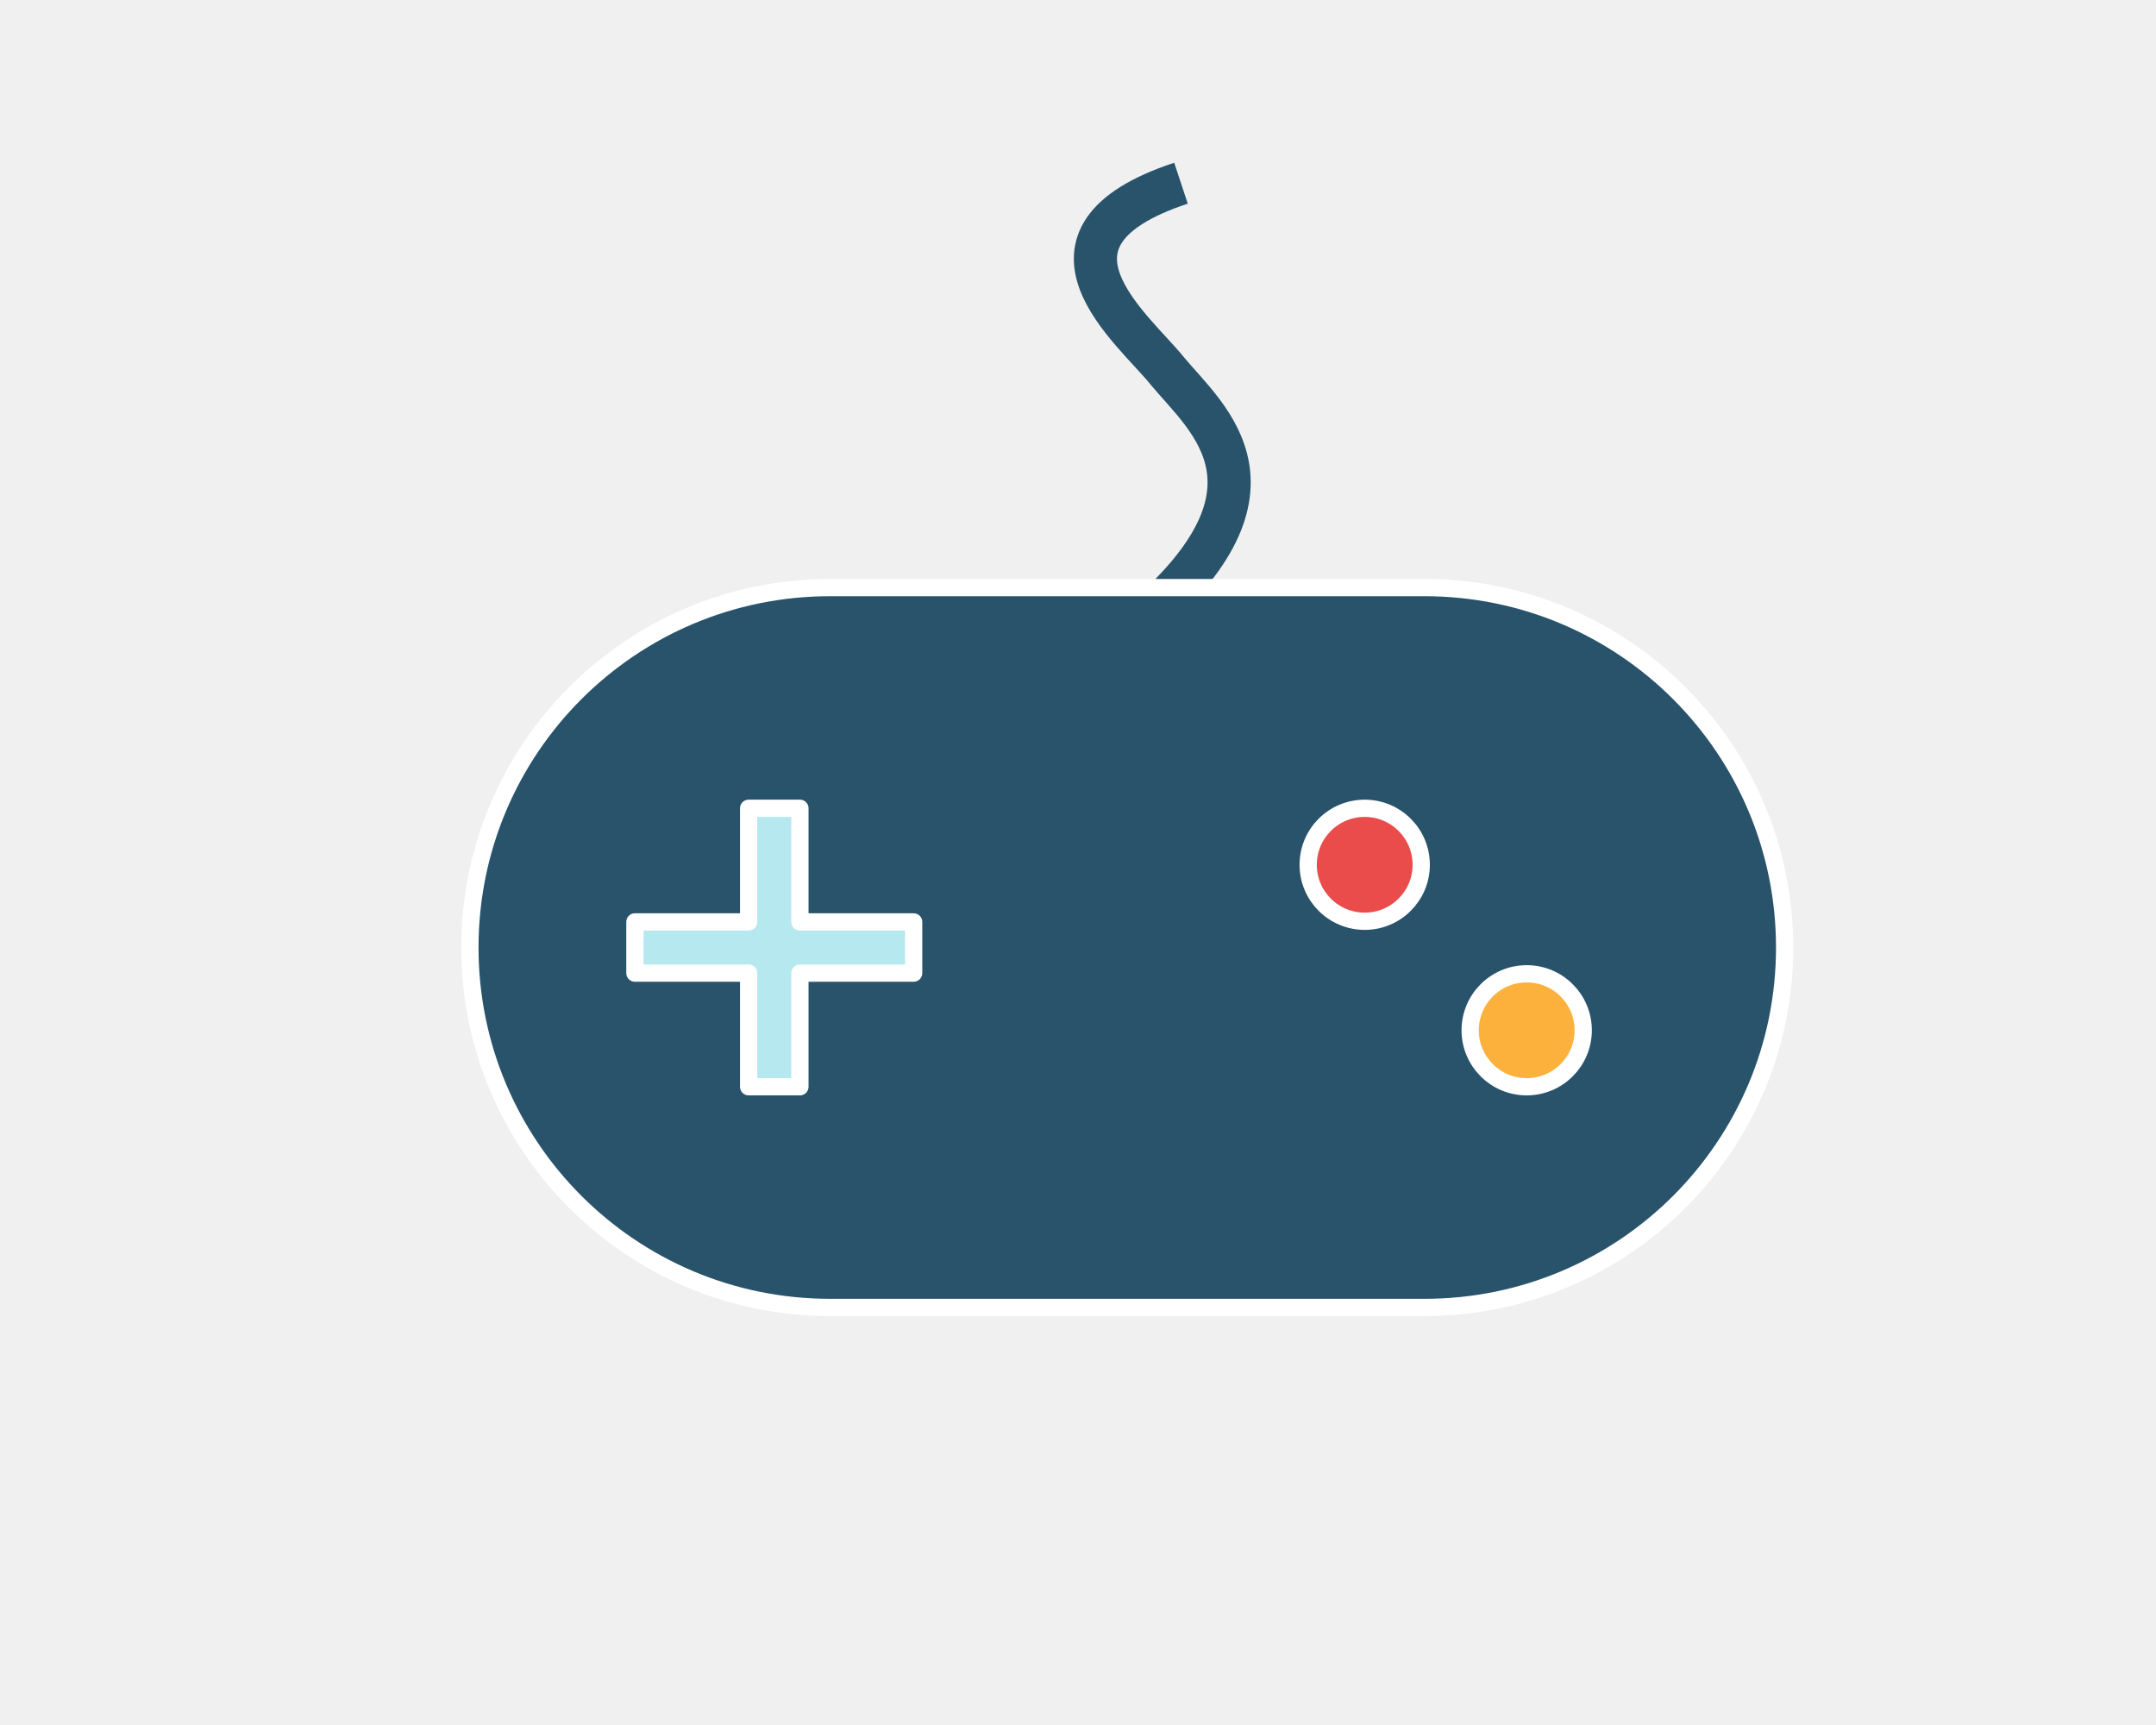
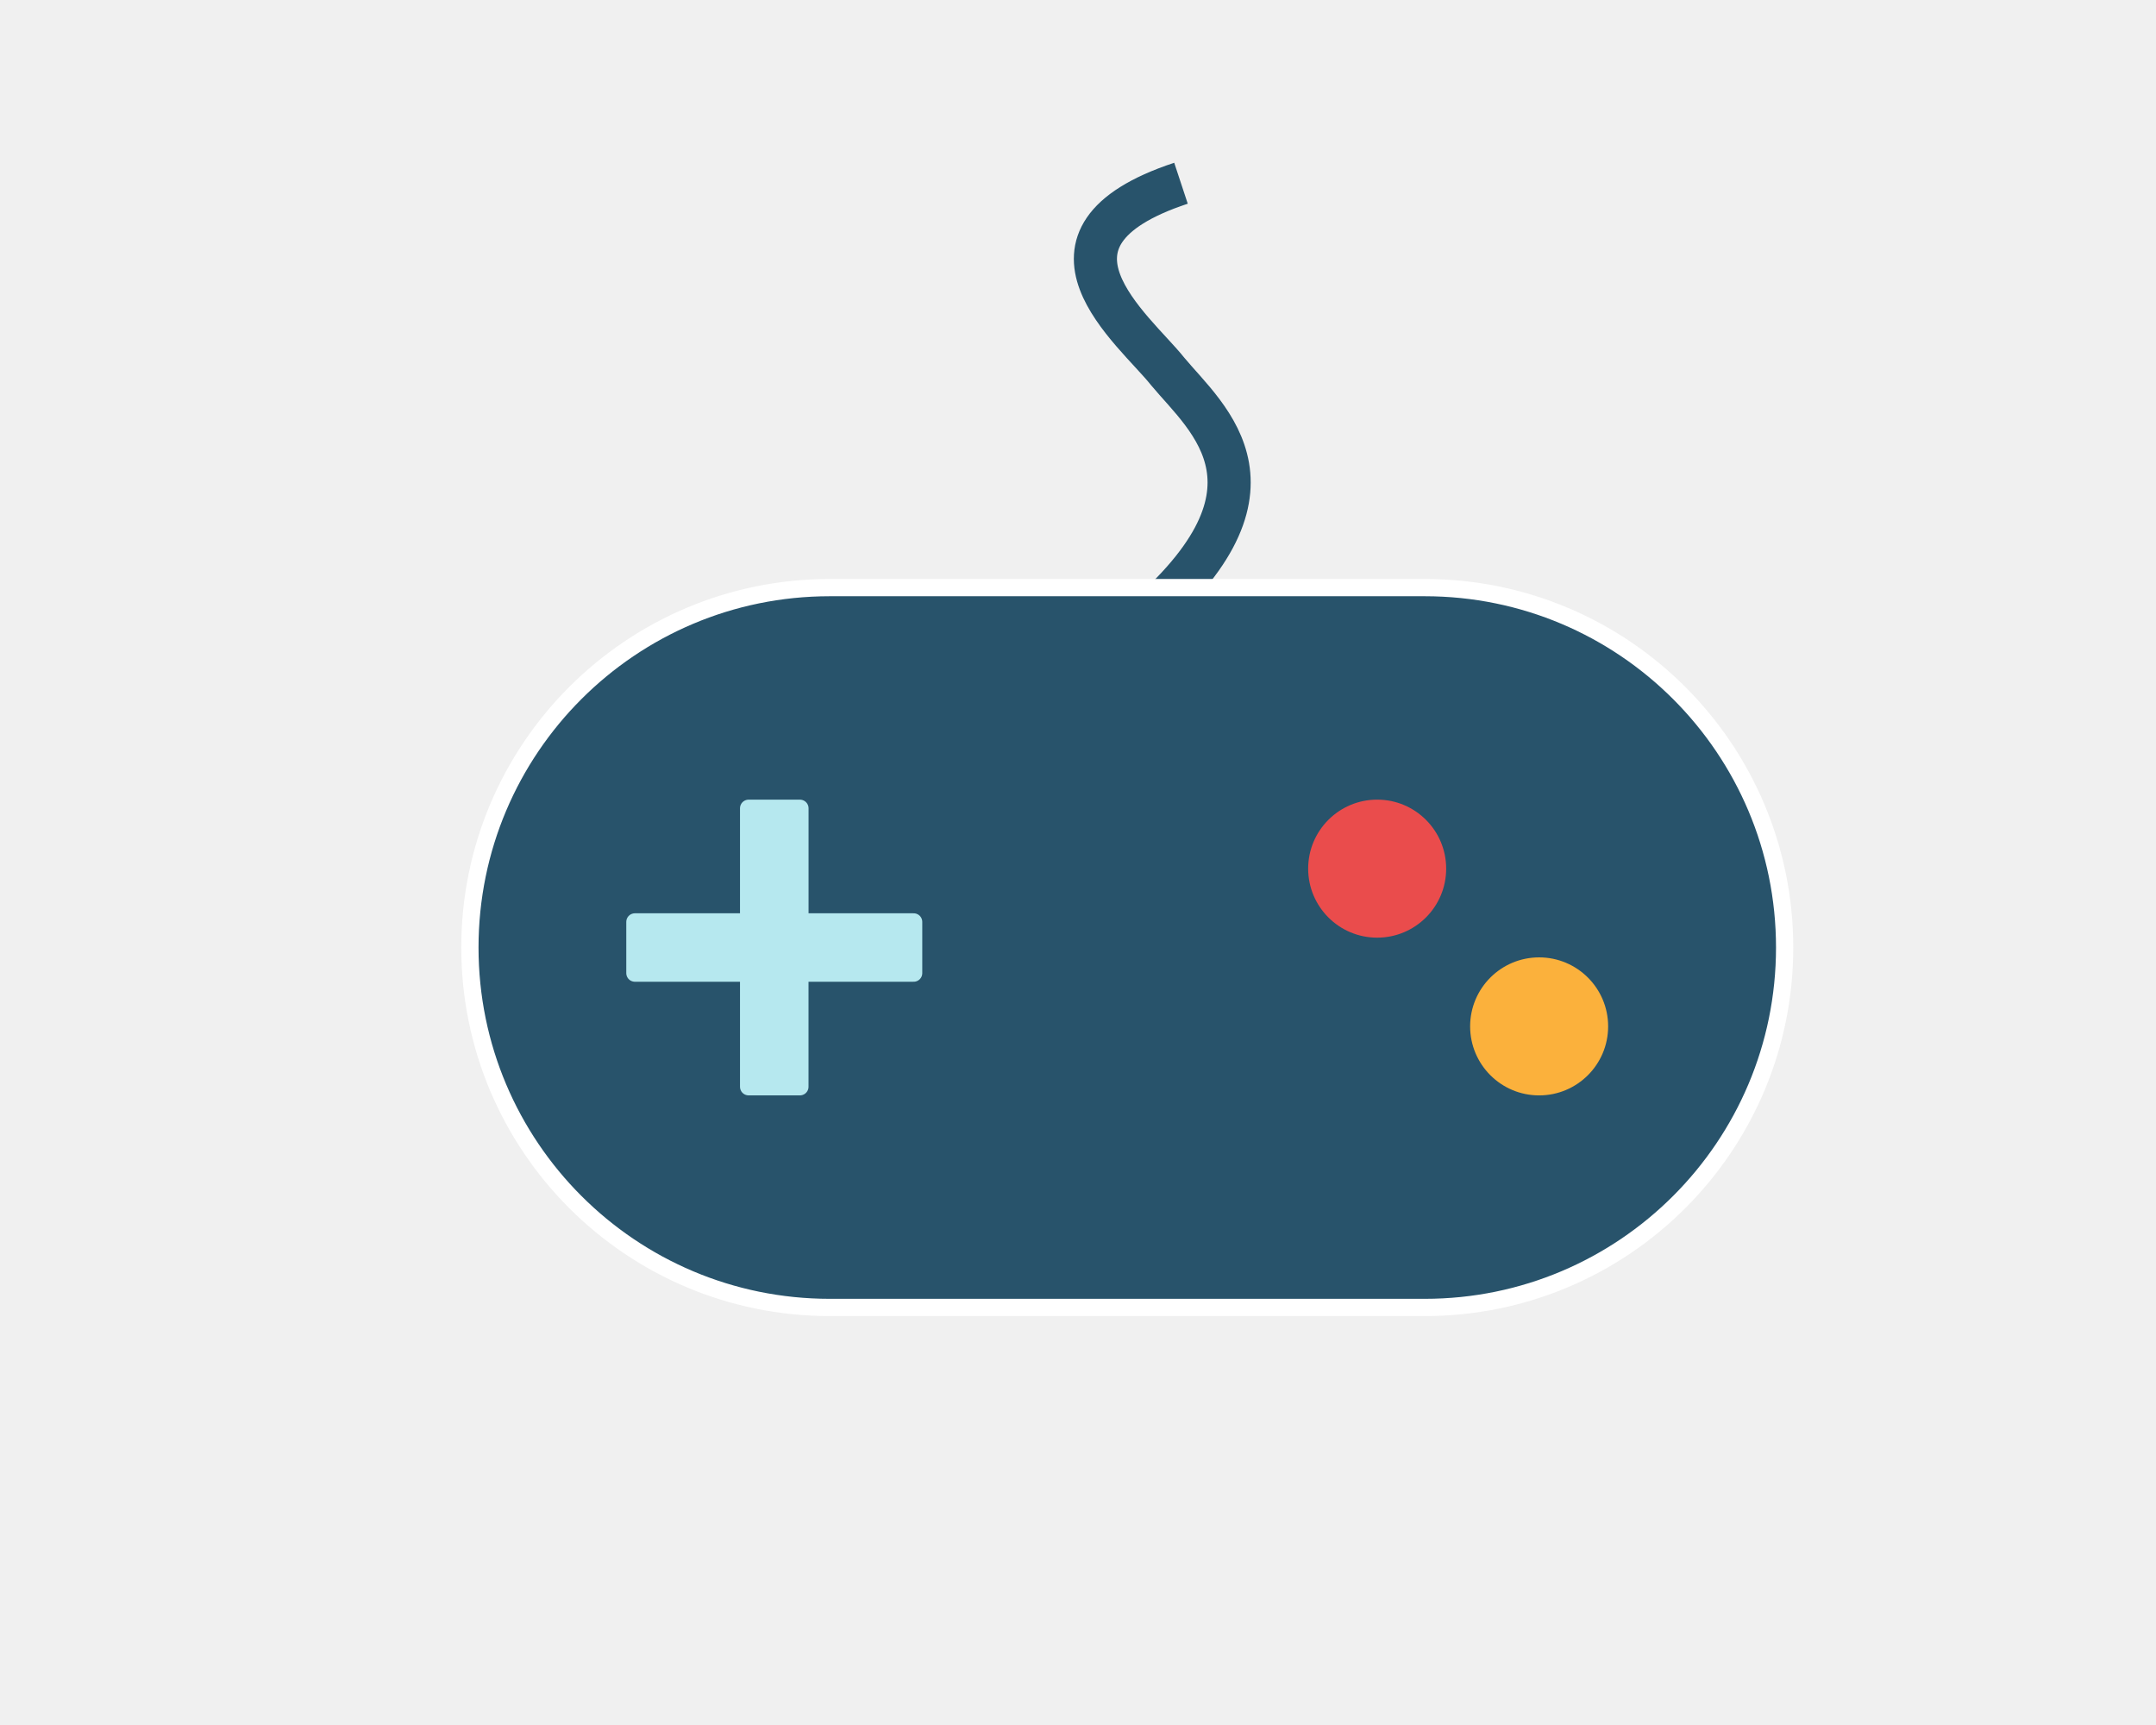
- <svg xmlns="http://www.w3.org/2000/svg" id="svg8" version="1.1" viewBox="0 0 66.146 52.917" height="200" width="250">
+ <svg xmlns="http://www.w3.org/2000/svg" width="250" height="200" viewBox="0 0 66.146 52.917" version="1.1" id="svg8">
  <defs id="defs2">
-     <marker style="overflow:visible" id="EmptyTriangleOutL" refX="0" refY="0" orient="auto">
-       <path transform="matrix(0.8,0,0,0.8,-4.8,0)" style="fill:#ffffff;fill-rule:evenodd;stroke:#000000;stroke-width:1pt;stroke-opacity:1" d="M 5.77,0 -2.88,5 V -5 Z" id="path1151" />
+     <marker orient="auto" refY="0" refX="0" id="EmptyTriangleOutL" style="overflow:visible">
+       <path id="path1151" d="M 5.77,0 -2.88,5 V -5 Z" style="fill:#ffffff;fill-rule:evenodd;stroke:#000000;stroke-width:1pt;stroke-opacity:1" transform="matrix(0.8,0,0,0.8,-4.8,0)" />
    </marker>
-     <marker style="overflow:visible" id="TriangleOutL" refX="0" refY="0" orient="auto">
-       <path transform="scale(0.8)" style="fill:#000000;fill-opacity:1;fill-rule:evenodd;stroke:#000000;stroke-width:1pt;stroke-opacity:1" d="M 5.77,0 -2.88,5 V -5 Z" id="path1133" />
+     <marker orient="auto" refY="0" refX="0" id="TriangleOutL" style="overflow:visible">
+       <path id="path1133" d="M 5.77,0 -2.88,5 V -5 Z" style="fill:#000000;fill-opacity:1;fill-rule:evenodd;stroke:#000000;stroke-width:1pt;stroke-opacity:1" transform="scale(0.8)" />
    </marker>
-     <marker style="overflow:visible" id="Tail" refX="0" refY="0" orient="auto">
-       <g style="fill:#000000;fill-opacity:1;stroke:#000000;stroke-opacity:1" transform="scale(-1.2)" id="g1039">
-         <path style="fill:#000000;fill-opacity:1;fill-rule:evenodd;stroke:#000000;stroke-width:0.8;stroke-linecap:round;stroke-opacity:1" d="M -3.805,-3.959 0.544,0" id="path1027" />
-         <path style="fill:#000000;fill-opacity:1;fill-rule:evenodd;stroke:#000000;stroke-width:0.8;stroke-linecap:round;stroke-opacity:1" d="M -1.287,-3.959 3.062,0" id="path1029" />
-         <path style="fill:#000000;fill-opacity:1;fill-rule:evenodd;stroke:#000000;stroke-width:0.8;stroke-linecap:round;stroke-opacity:1" d="M 1.305,-3.959 5.654,0" id="path1031" />
-         <path style="fill:#000000;fill-opacity:1;fill-rule:evenodd;stroke:#000000;stroke-width:0.8;stroke-linecap:round;stroke-opacity:1" d="M -3.805,4.178 0.544,0.22" id="path1033" />
-         <path style="fill:#000000;fill-opacity:1;fill-rule:evenodd;stroke:#000000;stroke-width:0.8;stroke-linecap:round;stroke-opacity:1" d="M -1.287,4.178 3.062,0.22" id="path1035" />
-         <path style="fill:#000000;fill-opacity:1;fill-rule:evenodd;stroke:#000000;stroke-width:0.8;stroke-linecap:round;stroke-opacity:1" d="M 1.305,4.178 5.654,0.22" id="path1037" />
+     <marker orient="auto" refY="0" refX="0" id="Tail" style="overflow:visible">
+       <g id="g1039" transform="scale(-1.2)" style="fill:#000000;fill-opacity:1;stroke:#000000;stroke-opacity:1">
+         <path id="path1027" d="M -3.805,-3.959 0.544,0" style="fill:#000000;fill-opacity:1;fill-rule:evenodd;stroke:#000000;stroke-width:0.8;stroke-linecap:round;stroke-opacity:1" />
+         <path id="path1029" d="M -1.287,-3.959 3.062,0" style="fill:#000000;fill-opacity:1;fill-rule:evenodd;stroke:#000000;stroke-width:0.8;stroke-linecap:round;stroke-opacity:1" />
+         <path id="path1031" d="M 1.305,-3.959 5.654,0" style="fill:#000000;fill-opacity:1;fill-rule:evenodd;stroke:#000000;stroke-width:0.8;stroke-linecap:round;stroke-opacity:1" />
+         <path id="path1033" d="M -3.805,4.178 0.544,0.22" style="fill:#000000;fill-opacity:1;fill-rule:evenodd;stroke:#000000;stroke-width:0.8;stroke-linecap:round;stroke-opacity:1" />
+         <path id="path1035" d="M -1.287,4.178 3.062,0.22" style="fill:#000000;fill-opacity:1;fill-rule:evenodd;stroke:#000000;stroke-width:0.8;stroke-linecap:round;stroke-opacity:1" />
+         <path id="path1037" d="M 1.305,4.178 5.654,0.22" style="fill:#000000;fill-opacity:1;fill-rule:evenodd;stroke:#000000;stroke-width:0.8;stroke-linecap:round;stroke-opacity:1" />
      </g>
    </marker>
-     <marker style="overflow:visible" id="marker1275" refX="0" refY="0" orient="auto">
-       <path transform="matrix(-1.1,0,0,-1.1,-1.1,0)" d="M 8.719,4.034 -2.207,0.016 8.719,-4.002 c -1.745,2.372 -1.735,5.617 -6e-7,8.035 z" style="fill:#000000;fill-opacity:1;fill-rule:evenodd;stroke:#000000;stroke-width:0.625;stroke-linejoin:round;stroke-opacity:1" id="path1273" />
+     <marker orient="auto" refY="0" refX="0" id="marker1275" style="overflow:visible">
+       <path id="path1273" style="fill:#000000;fill-opacity:1;fill-rule:evenodd;stroke:#000000;stroke-width:0.625;stroke-linejoin:round;stroke-opacity:1" d="M 8.719,4.034 -2.207,0.016 8.719,-4.002 c -1.745,2.372 -1.735,5.617 -6e-7,8.035 z" transform="matrix(-1.1,0,0,-1.1,-1.1,0)" />
    </marker>
-     <marker style="overflow:visible" id="Arrow2Lend" refX="0" refY="0" orient="auto">
-       <path transform="matrix(-1.1,0,0,-1.1,-1.1,0)" d="M 8.719,4.034 -2.207,0.016 8.719,-4.002 c -1.745,2.372 -1.735,5.617 -6e-7,8.035 z" style="fill:#000000;fill-opacity:1;fill-rule:evenodd;stroke:#000000;stroke-width:0.625;stroke-linejoin:round;stroke-opacity:1" id="path1012" />
+     <marker orient="auto" refY="0" refX="0" id="Arrow2Lend" style="overflow:visible">
+       <path id="path1012" style="fill:#000000;fill-opacity:1;fill-rule:evenodd;stroke:#000000;stroke-width:0.625;stroke-linejoin:round;stroke-opacity:1" d="M 8.719,4.034 -2.207,0.016 8.719,-4.002 c -1.745,2.372 -1.735,5.617 -6e-7,8.035 z" transform="matrix(-1.1,0,0,-1.1,-1.1,0)" />
    </marker>
-     <rect id="rect874" height="16.404" width="4.762" y="20.553" x="97.823" />
-     <rect id="rect860" height="16.404" width="4.762" y="20.553" x="97.823" />
-     <rect id="rect880" height="34.396" width="7.408" y="37.751" x="67.661" />
-     <rect id="rect863-9" height="34.396" width="7.408" y="37.751" x="67.661" />
-     <rect id="rect886" height="29.633" width="8.996" y="37.222" x="68.455" />
-     <rect id="rect866" height="29.633" width="8.996" y="37.222" x="68.455" />
+     <rect x="97.823" y="20.553" width="4.762" height="16.404" id="rect874" />
+     <rect x="97.823" y="20.553" width="4.762" height="16.404" id="rect860" />
+     <rect x="67.661" y="37.751" width="7.408" height="34.396" id="rect880" />
+     <rect x="67.661" y="37.751" width="7.408" height="34.396" id="rect863-9" />
+     <rect x="68.455" y="37.222" width="8.996" height="29.633" id="rect886" />
+     <rect x="68.455" y="37.222" width="8.996" height="29.633" id="rect866" />
  </defs>
-   <g transform="translate(-22.90535,-12.69999)" id="layer1">
-     <g style="stroke-width:1.469" transform="matrix(0.6811536,0,0,0.6805641,14.85483,8.491264)" id="g923">
-       <path id="path928" d="m 62.77,34.582 c 7.624,-6.257 3.427,-9.509 1.642,-11.657 -1.499,-1.89 -6.829,-6.024 0.6,-8.483" style="fill:none;stroke:#28536b;stroke-width:1.943;stroke-linecap:butt;stroke-linejoin:miter;stroke-miterlimit:4;stroke-dasharray:none;stroke-opacity:1" />
-       <rect ry="16.223" y="32.67" x="32.984" height="32.447" width="59.217" id="rect907" style="fill:#28536b;fill-opacity:1;stroke:#ffffff;stroke-width:0.777;stroke-linecap:round;stroke-linejoin:round;stroke-miterlimit:4;stroke-dasharray:none" />
-       <path d="m 45.538,42.617 v 5.122 h -5.122 v 2.309 h 5.122 v 5.122 h 2.31 v -5.122 h 5.123 v -2.309 h -5.123 v -5.122 z" style="fill:#b6e8ef;fill-opacity:1;stroke:#ffffff;stroke-width:0.777;stroke-linecap:round;stroke-linejoin:round;stroke-miterlimit:4;stroke-dasharray:none" id="rect911" />
-       <ellipse cy="45.164" cx="73.287" id="path919" style="fill:#ea4c4c;fill-opacity:1;stroke:#ffffff;stroke-width:0.777;stroke-linecap:round;stroke-linejoin:round;stroke-miterlimit:4;stroke-dasharray:none" rx="2.546" ry="2.546" />
-       <ellipse style="fill:#fbb13c;fill-opacity:1;stroke:#ffffff;stroke-width:0.777;stroke-linecap:round;stroke-linejoin:round;stroke-miterlimit:4;stroke-dasharray:none" id="circle921" cx="80.583" cy="52.624" rx="2.546" ry="2.546" />
-     </g>
+   <g id="layer1" transform="translate(-22.90535,-12.69999)">
+     <path id="path928" d="m 57.611,32.027 c 5.193,-4.259 2.334,-6.471 1.118,-7.933 -1.021,-1.286 -4.652,-4.099 0.409,-5.773" style="fill:none;stroke:#28536b;stroke-width:1.323;stroke-linecap:butt;stroke-linejoin:miter;stroke-miterlimit:4;stroke-dasharray:none;stroke-opacity:1" />
+     <rect ry="11.041" y="30.726" x="37.322" height="22.082" width="40.336" id="rect907" style="fill:#28536b;fill-opacity:1;stroke:#ffffff;stroke-width:0.529;stroke-linecap:round;stroke-linejoin:round;stroke-miterlimit:4;stroke-dasharray:none" />
+     <path d="m 45.873,37.495 v 3.486 h -3.489 v 1.571 h 3.489 v 3.486 h 1.573 V 42.552 H 50.936 v -1.571 h -3.489 v -3.486 z" style="fill:#b6e8ef;fill-opacity:1;stroke:#b6e8ef;stroke-width:0.529;stroke-linecap:round;stroke-linejoin:round;stroke-miterlimit:4;stroke-dasharray:none;stroke-opacity:1" id="rect911" />
+     <circle r="2.117" cy="39.347" cx="65.157" id="path919" style="fill:#ea4c4c;fill-opacity:1;stroke:none;stroke-width:0.529;stroke-linecap:round;stroke-linejoin:round;stroke-miterlimit:4;stroke-dasharray:none" />
+     <circle r="2.117" style="fill:#fbb13c;fill-opacity:1;stroke:none;stroke-width:0.529;stroke-linecap:round;stroke-linejoin:round;stroke-miterlimit:4;stroke-dasharray:none" id="circle921" cx="70.126" cy="44.186" />
  </g>
</svg>
